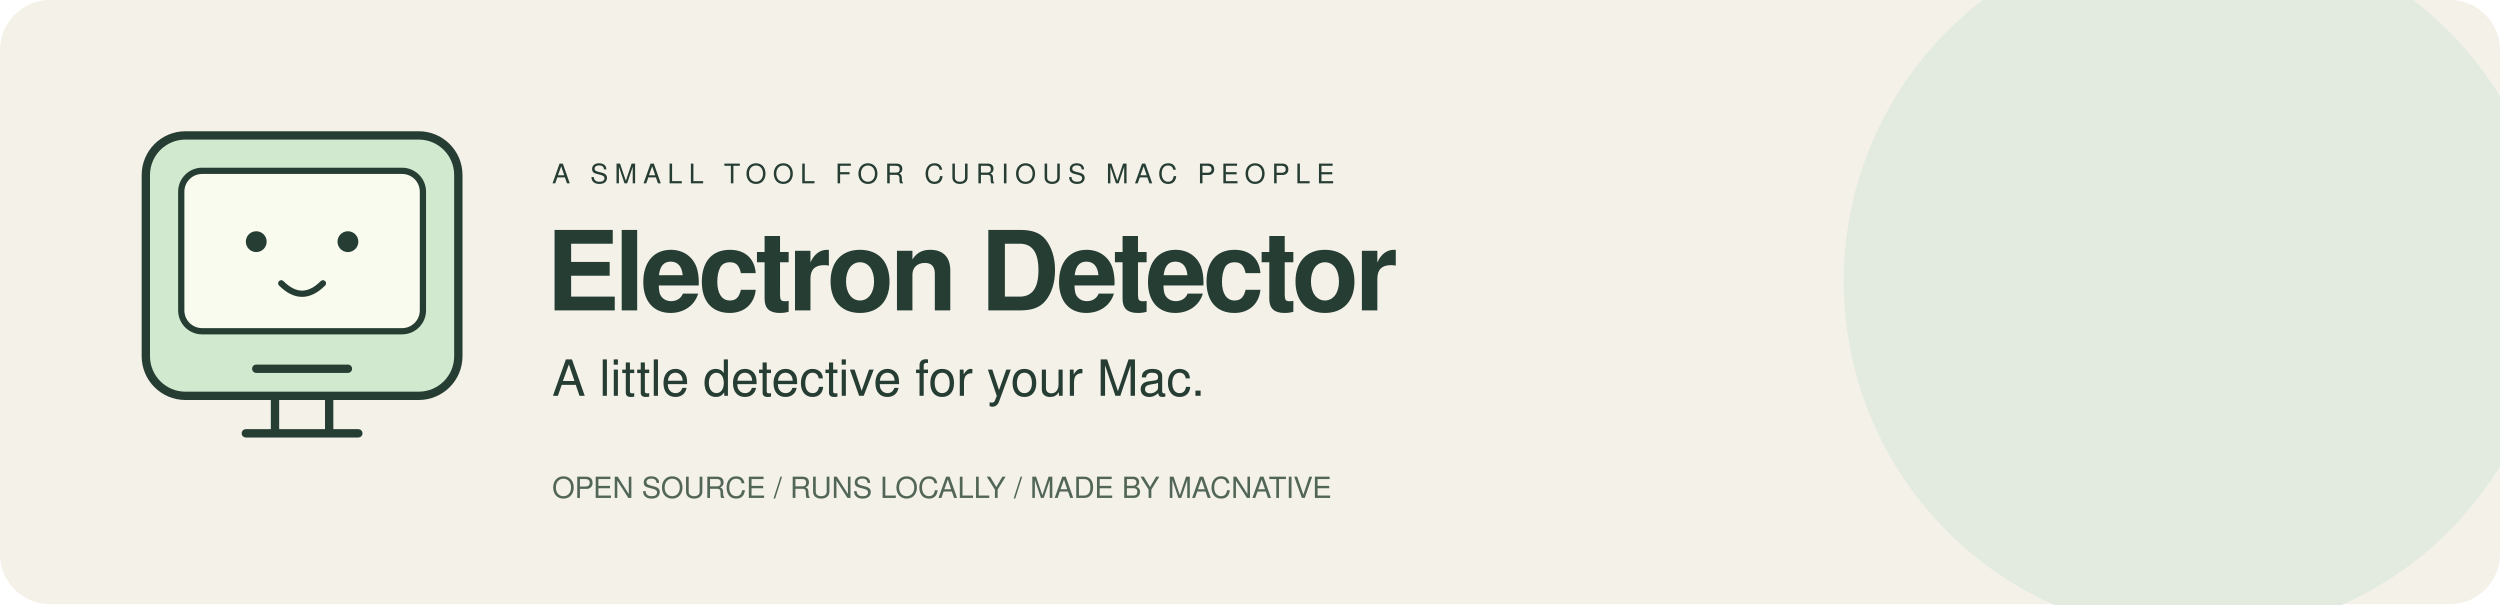
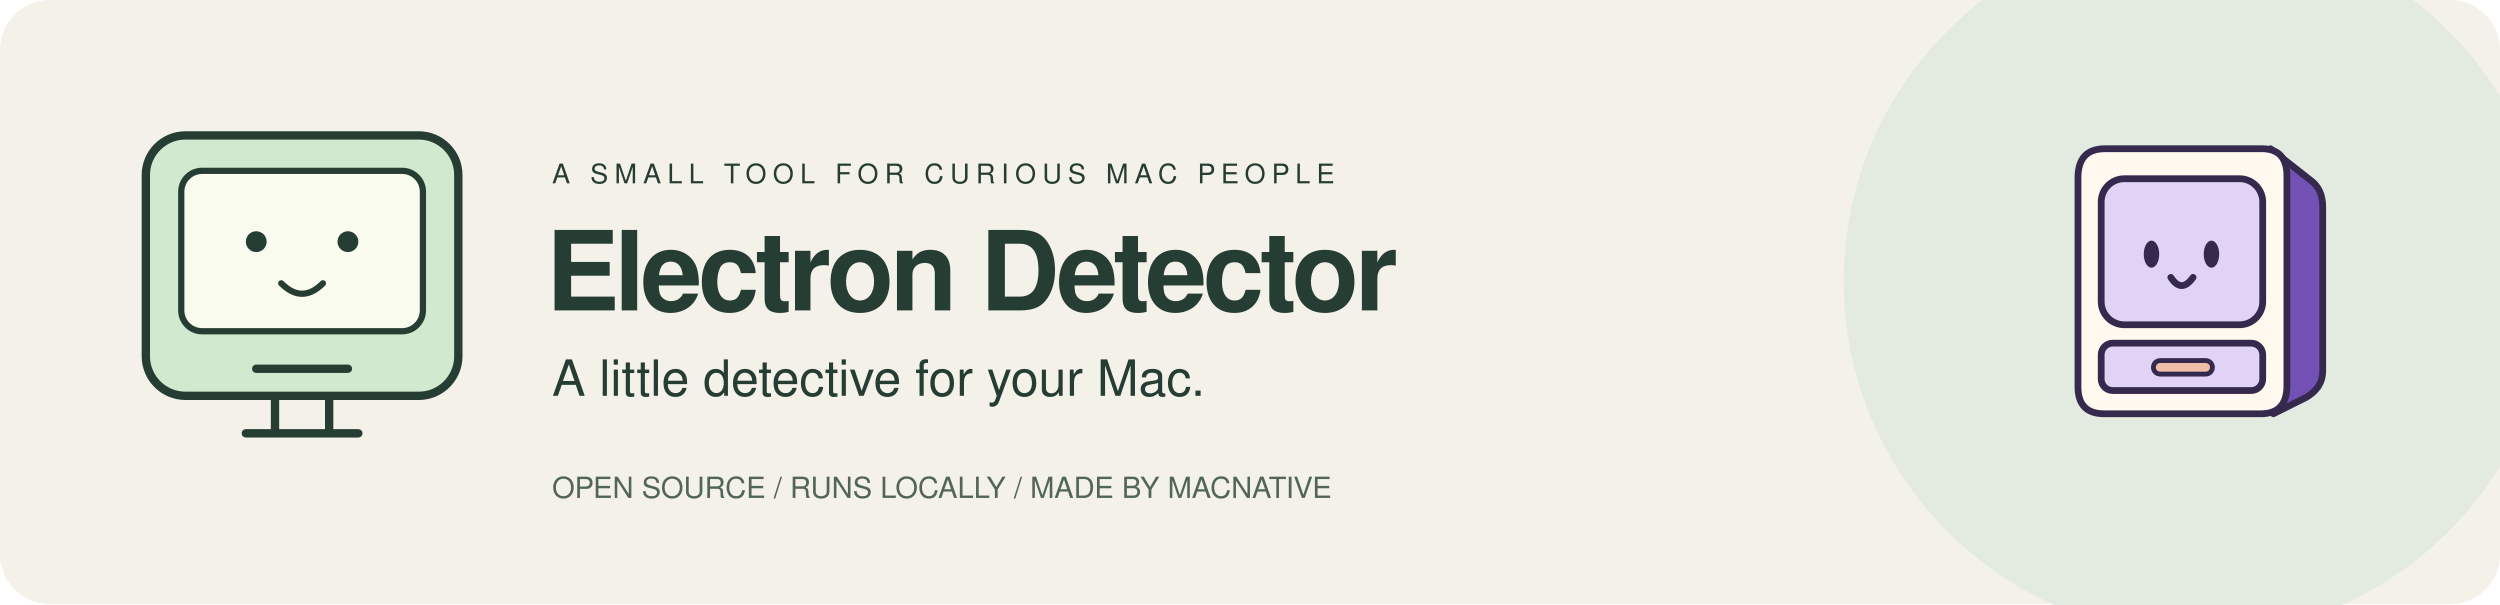
<svg xmlns="http://www.w3.org/2000/svg" width="1200" height="290" viewBox="0 0 1200 290">
  <rect width="1200" height="290" rx="24" fill="#f4f1e9" />
  <circle cx="1055" cy="135" r="170" fill="#e3ebe1" />
  <g transform="translate(70 65)">
    <rect width="150" height="125" rx="19" fill="#d1e9cf" stroke="#263d33" stroke-width="4" />
    <rect x="17" y="17" width="116" height="77" rx="10" fill="#f9fbef" stroke="#263d33" stroke-width="3" />
    <circle cx="53" cy="51" r="5" fill="#263d33" />
    <circle cx="97" cy="51" r="5" fill="#263d33" />
    <path d="M65 71 Q75 81 85 71" fill="none" stroke="#263d33" stroke-width="3" stroke-linecap="round" />
    <path d="M53 112h44M62 126v15m26-15v15M48 143h54" stroke="#263d33" stroke-width="4" stroke-linecap="round" />
  </g>
  <g font-family="-apple-system,BlinkMacSystemFont,Helvetica,Arial,sans-serif" fill="#263d33">
    <text x="265" y="88" font-size="13" letter-spacing="3">A SMALL TOOL FOR CURIOUS MAC PEOPLE</text>
    <text x="262" y="149" font-weight="700" font-size="53" letter-spacing="-2">Electron Detector</text>
    <text x="265" y="190" font-size="24">A little detective for your Mac.</text>
    <text x="265" y="239" font-size="14" fill="#526658">OPEN SOURCE  /  RUNS LOCALLY  /  MADE BY MACNATIVE</text>
  </g>
+   <svg x="990" y="63" width="130" height="144" viewBox="0 0 280 310" fill="none" aria-label="MacNative logo">
+     <g stroke="#35294D" stroke-width="7" stroke-linejoin="round">
+       <path d="M215 18 257 51Q269 60 269 78V248Q269 265 252 275L218 292 199 156Z" fill="#7350B5" />
+       <path d="M44 18H206Q232 18 232 46V263Q232 292 205 292H43Q16 292 16 264V48Q16 18 44 18Z" fill="#FFF9EF" />
+       <rect x="40" y="49" width="167" height="151" rx="24" fill="#E0D3F5" />
+       <rect x="40" y="219" width="167" height="49" rx="12" fill="#E0D3F5" />
+       <rect x="94" y="237" width="61" height="14" rx="7" fill="#F0BEA8" stroke-width="5" />
+     </g>
+     <g fill="#35294D">
+       <ellipse cx="92" cy="127" rx="8" ry="14" />
+       <ellipse cx="154" cy="127" rx="8" ry="14" />
+     </g>
+     <path d="M112 151Q123 168 135 151" stroke="#35294D" stroke-width="7" stroke-linecap="round" />
+   </svg>
</svg>
